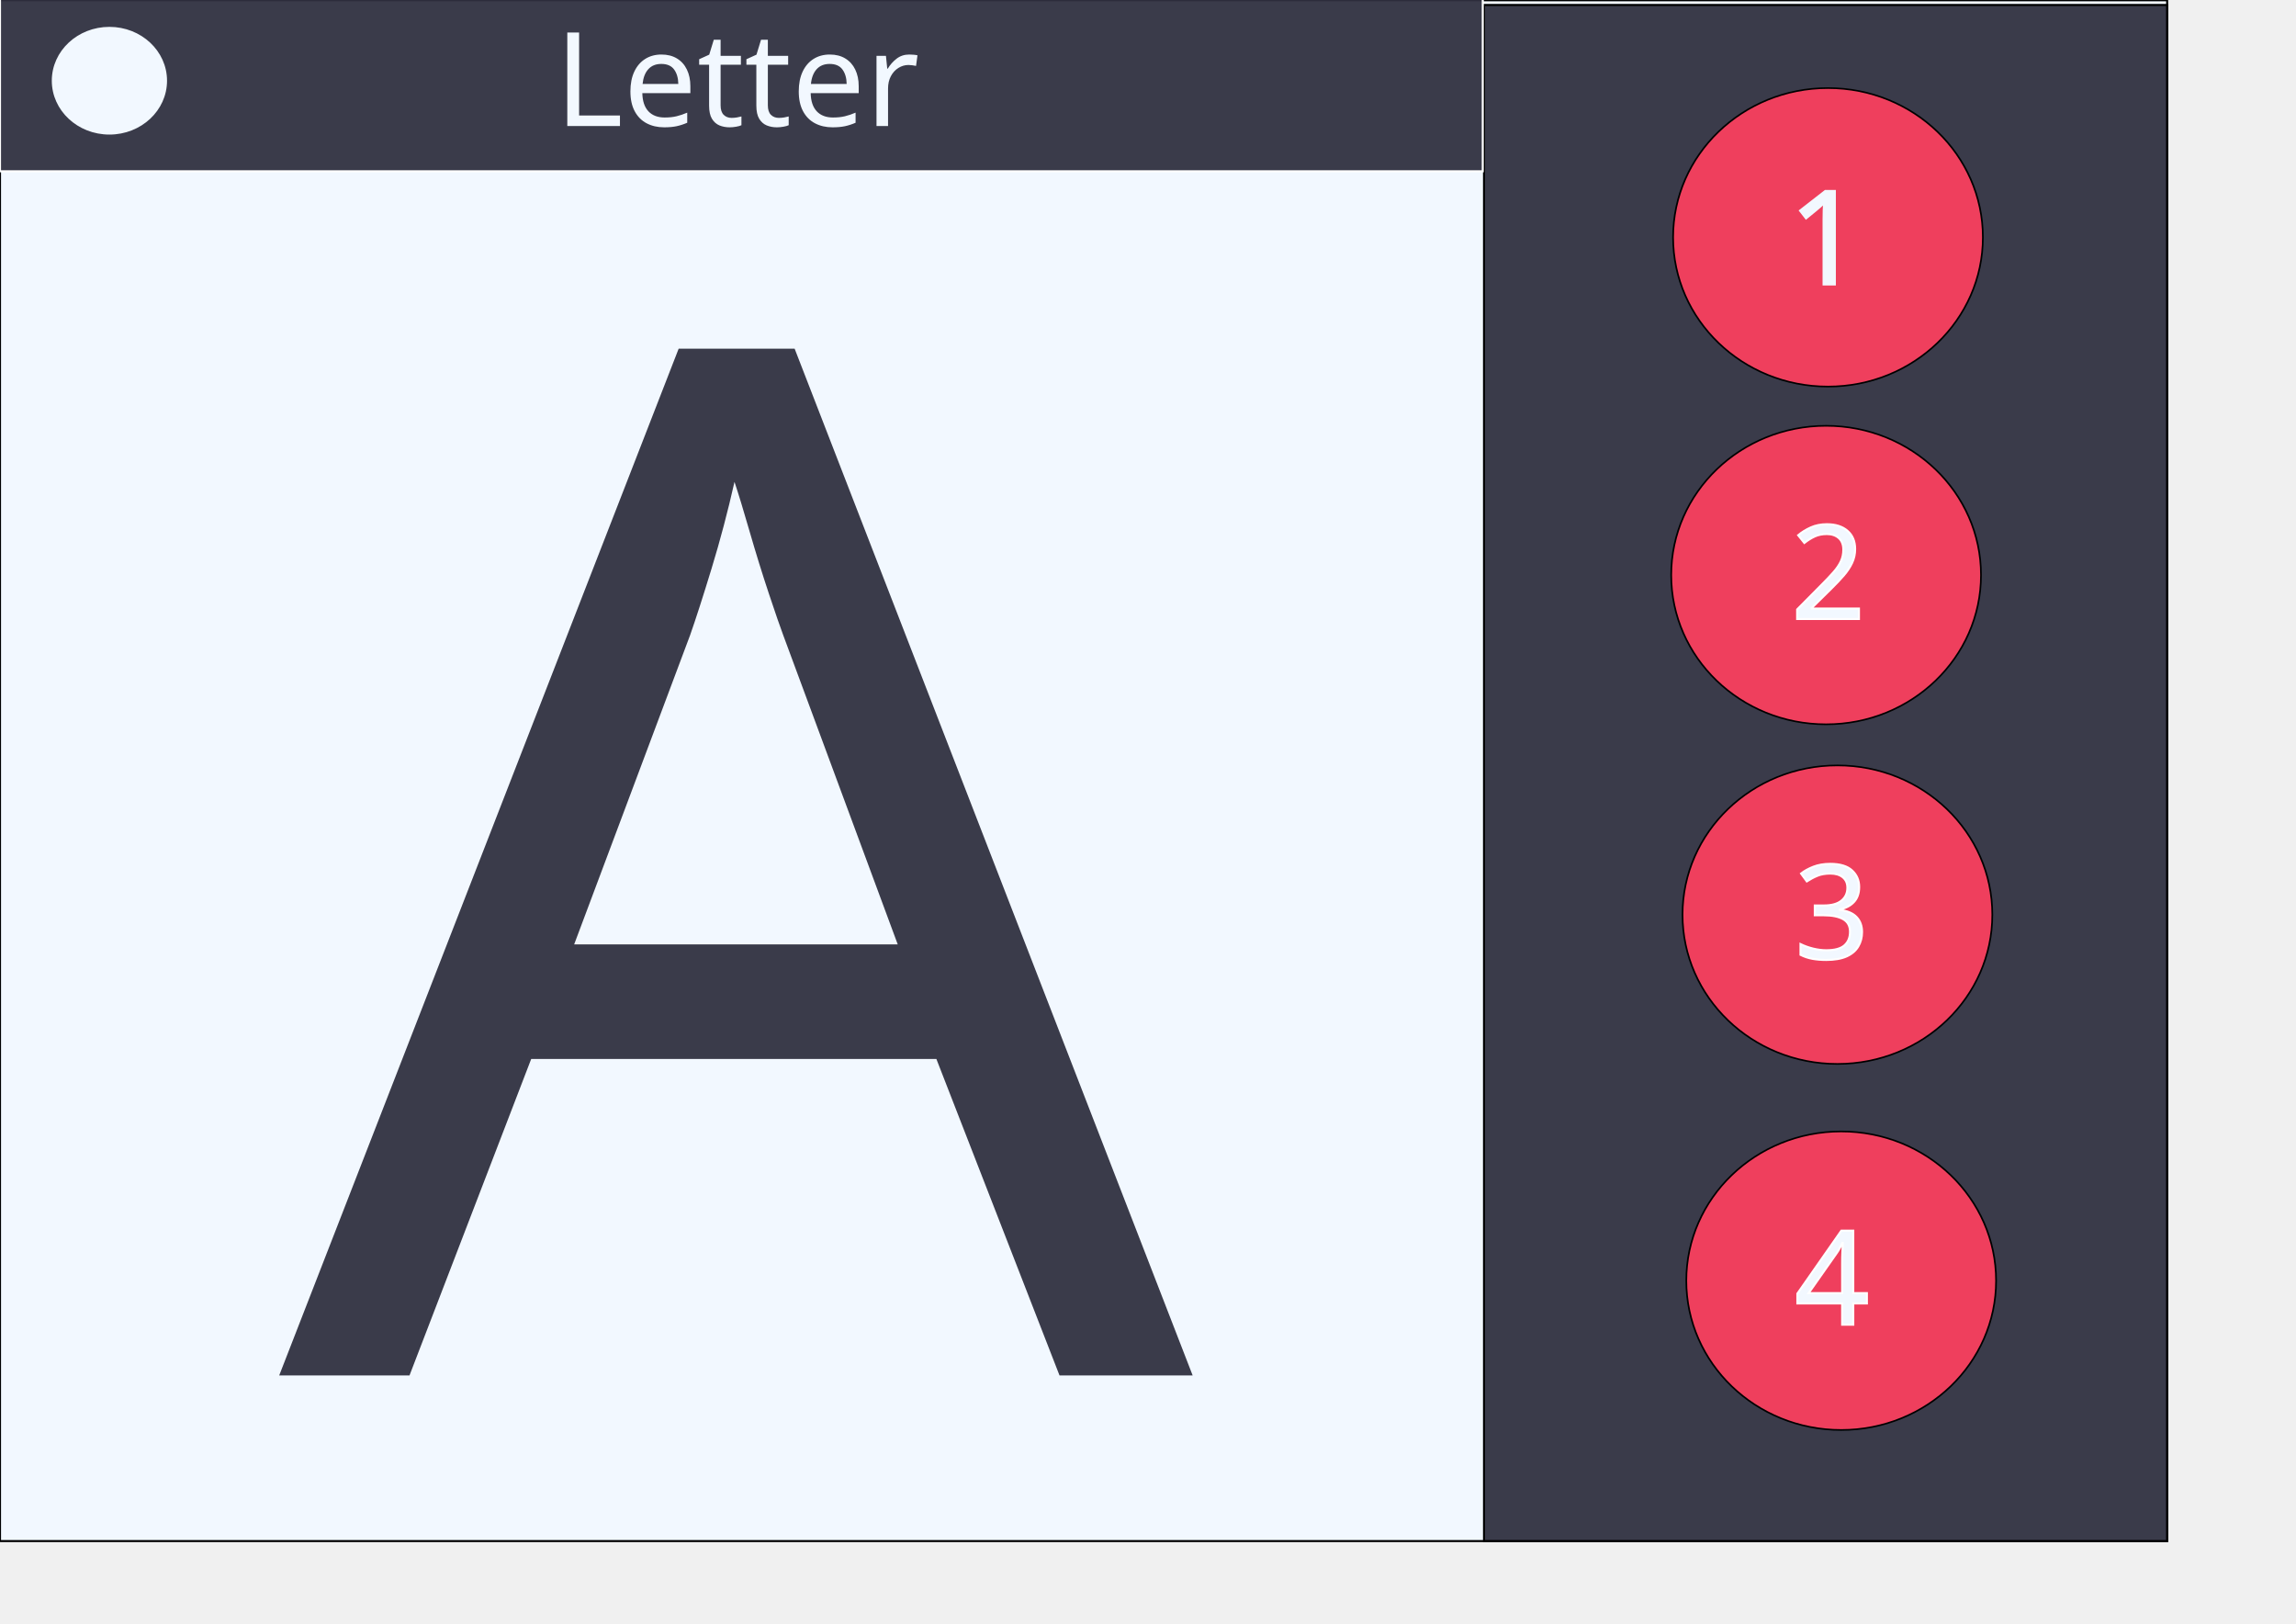
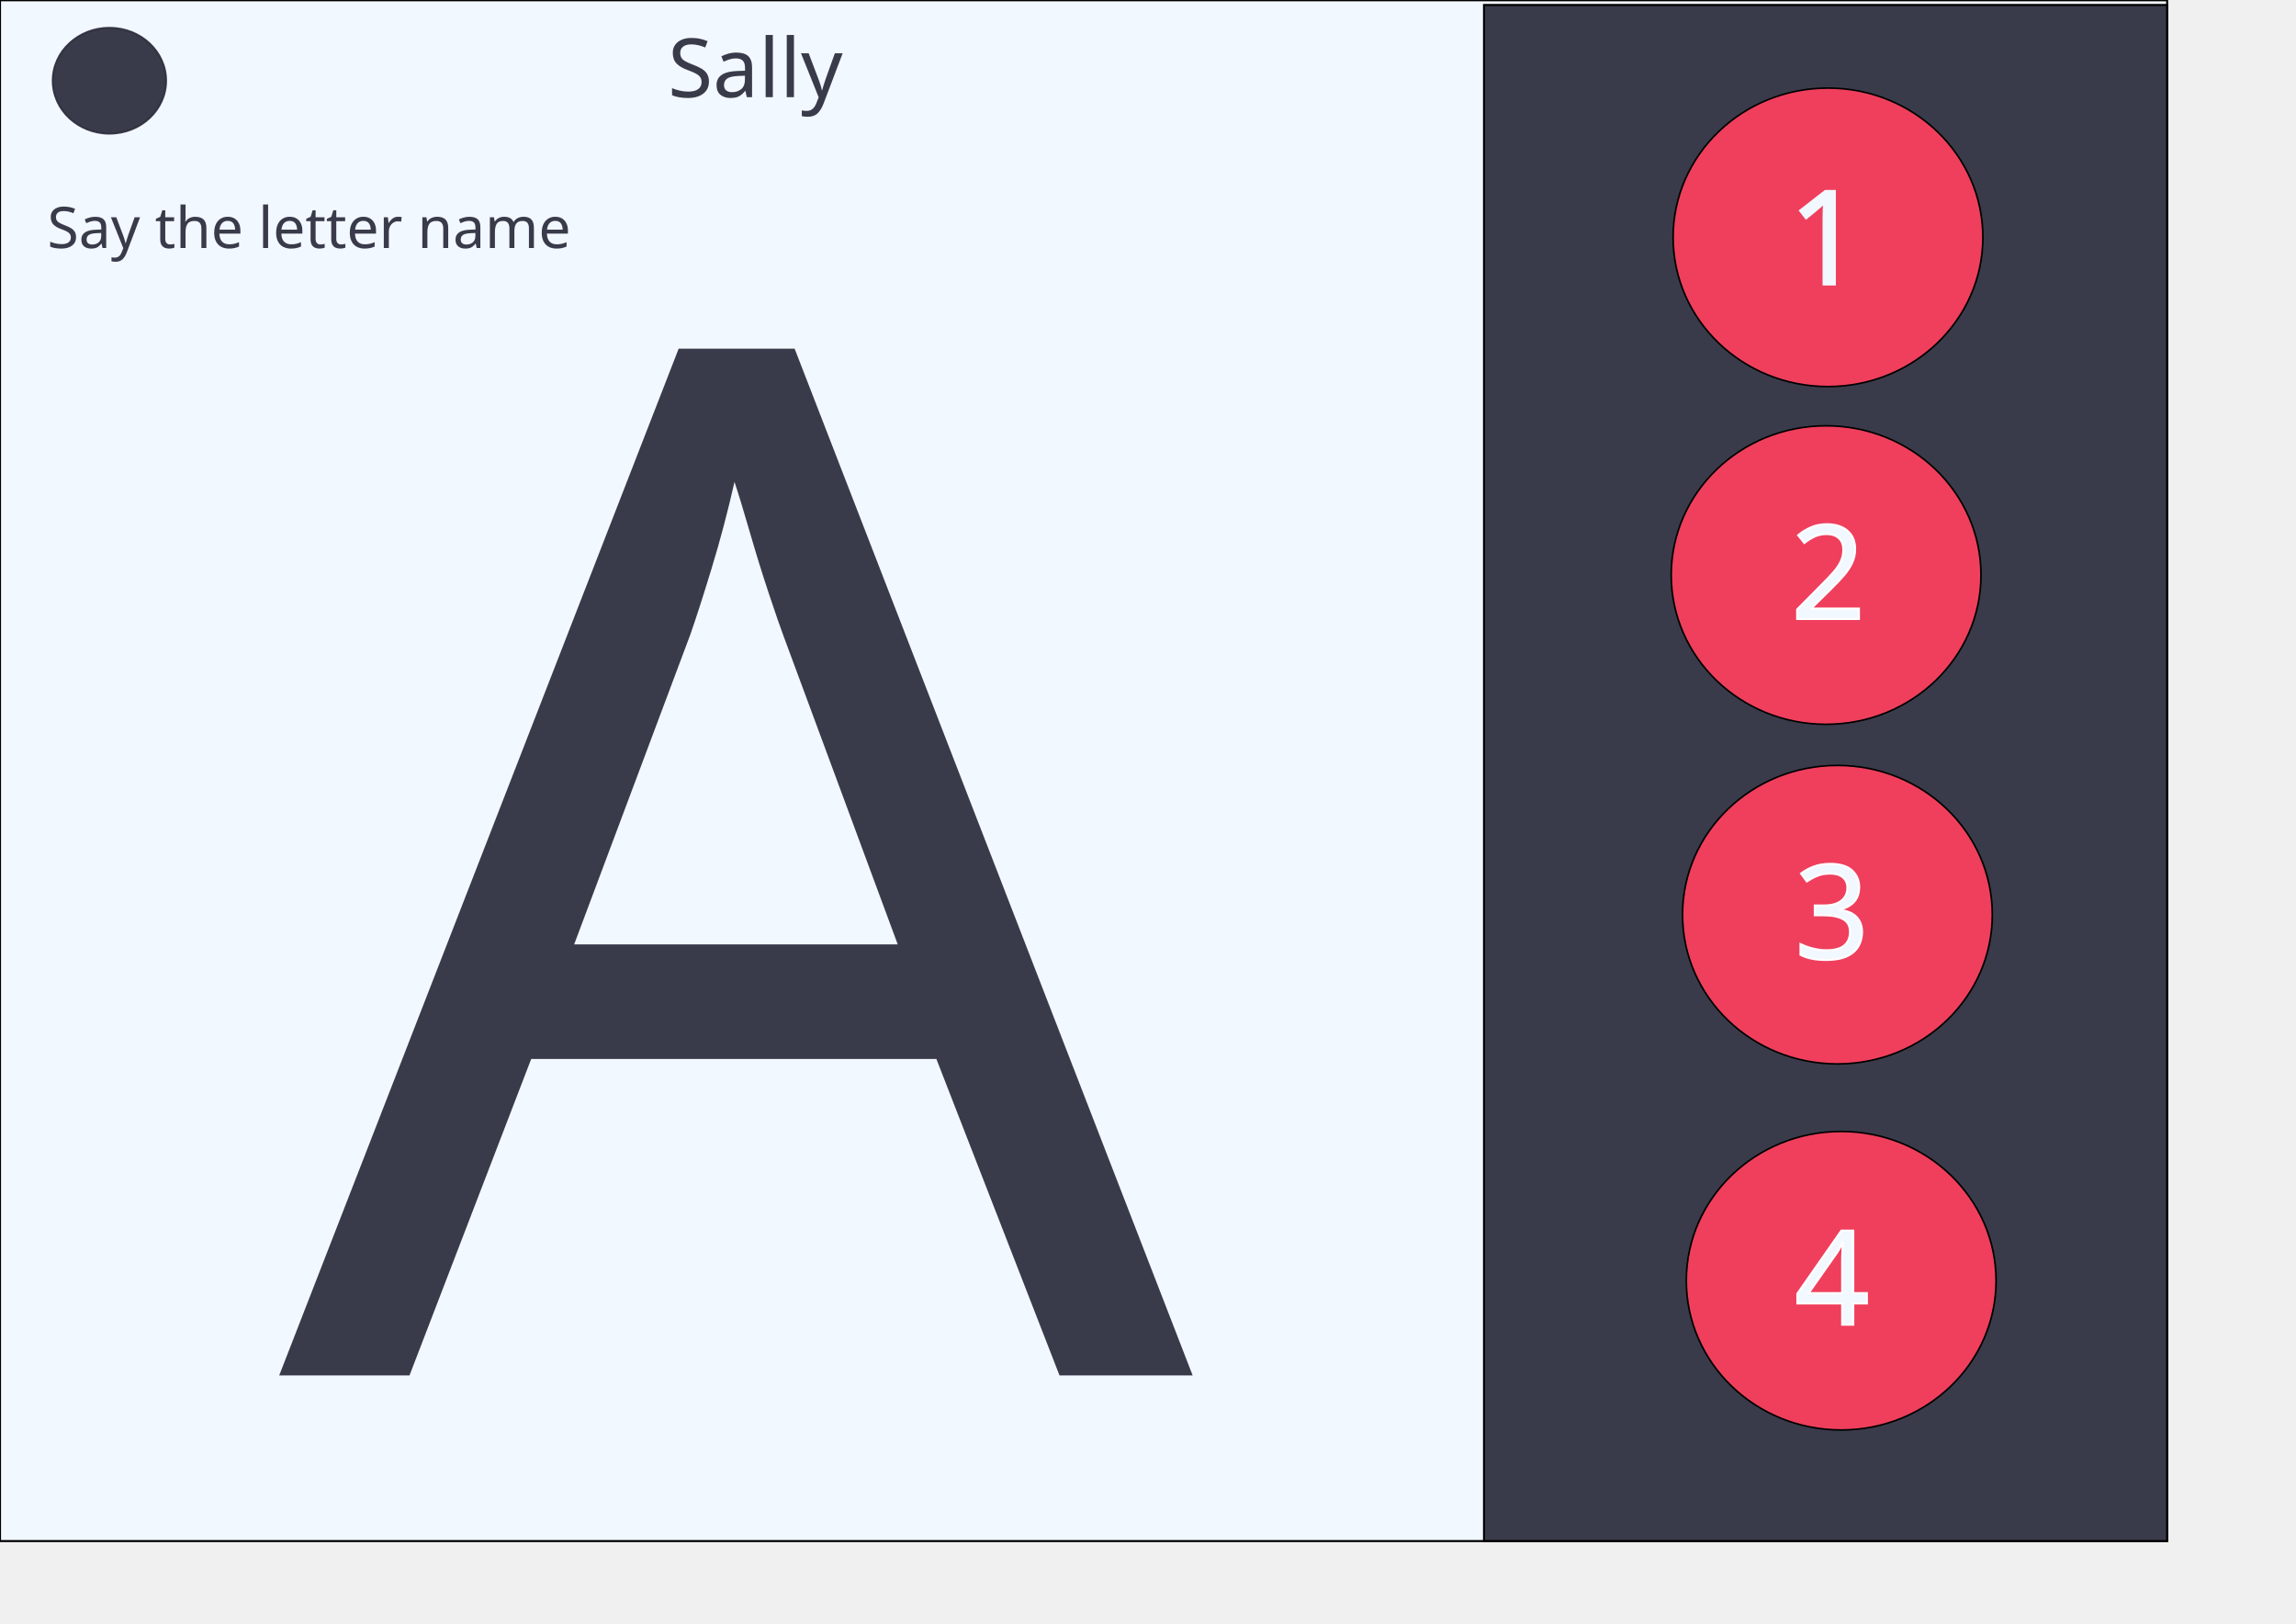
<svg xmlns="http://www.w3.org/2000/svg" width="297mm" height="210mm" id="svg4183" version="1.1">
  <defs id="defs4185" />
  <g id="layer1">
    <rect style="fill:#f2f8ff;fill-opacity:1;stroke:#000000;stroke-opacity:1" id="rect4211" width="1059.521" height="753.181" x="0" y="0.126" />
    <rect style="fill:#2f2f3f;fill-opacity:0.941;stroke:#000000;stroke-opacity:1" id="rect4721" width="333.98" height="750.878" x="725.542" y="2.43" />
    <path transform="matrix(0.8129443,0,0,0.7910738,164.174,-352.9692)" style="fill:#fa405f;fill-opacity:0.941;stroke:#000000;stroke-opacity:1" id="path4723-1" d="m 990.549,592.837 a 93.152,92.23 0 1 1 -186.304,0 93.152,92.23 0 1 1 186.304,0 z" />
    <path transform="matrix(0.8129443,0,0,0.7910738,163.2517,-187.8777)" style="fill:#fa405f;fill-opacity:0.941;stroke:#000000;stroke-opacity:1" id="path4723-1-5" d="m 990.549,592.837 a 93.152,92.23 0 1 1 -186.304,0 93.152,92.23 0 1 1 186.304,0 z" />
    <path transform="matrix(0.8129443,0,0,0.7910738,168.7854,-21.86389)" style="fill:#fa405f;fill-opacity:0.941;stroke:#000000;stroke-opacity:1" id="path4723-1-6" d="m 990.549,592.837 a 93.152,92.23 0 1 1 -186.304,0 93.152,92.23 0 1 1 186.304,0 z" />
    <path transform="matrix(0.8129443,0,0,0.7910738,170.6301,157.0621)" style="fill:#fa405f;fill-opacity:0.941;stroke:#000000;stroke-opacity:1" id="path4723-1-0" d="m 990.549,592.837 a 93.152,92.23 0 1 1 -186.304,0 93.152,92.23 0 1 1 186.304,0 z" />
    <text xml:space="preserve" style="font-size:64px;font-style:normal;font-weight:normal;line-height:125%;letter-spacing:0px;word-spacing:0px;fill:#f2f8ff;fill-opacity:1;stroke:#f2f8ff;stroke-opacity:1;font-family:Sans" x="874.339" y="139.066" id="text4782">
      <tspan id="tspan4784" x="874.339" y="139.066">1</tspan>
    </text>
    <text xml:space="preserve" style="font-size:64px;font-style:normal;font-weight:normal;line-height:125%;letter-spacing:0px;word-spacing:0px;fill:#f2f8ff;fill-opacity:1;stroke:#ffffff;stroke-opacity:1;font-family:Sans" x="875.553" y="302.584" id="text4782-5">
      <tspan id="tspan4784-9" x="875.553" y="302.584">2</tspan>
    </text>
    <text xml:space="preserve" style="font-size:64px;font-style:normal;font-weight:normal;line-height:125%;letter-spacing:0px;word-spacing:0px;fill:#f2f8ff;fill-opacity:1;stroke:#ffffff;stroke-opacity:1;font-family:Sans" x="877.397" y="468.598" id="text4782-5-8">
      <tspan id="tspan4784-9-5" x="877.397" y="468.598">3</tspan>
    </text>
    <text xml:space="preserve" style="font-size:64px;font-style:normal;font-weight:normal;line-height:125%;letter-spacing:0px;word-spacing:0px;fill:#f2f8ff;fill-opacity:1;stroke:#ffffff;stroke-opacity:1;font-family:Sans" x="877.397" y="647.524" id="text4782-5-9">
      <tspan id="tspan4784-9-7" x="877.397" y="647.524">4</tspan>
    </text>
    <text xml:space="preserve" style="font-size:700px;font-style:normal;font-weight:normal;line-height:125%;letter-spacing:0px;word-spacing:0px;fill:#2f2f3f;fill-opacity:0.941;stroke:none;font-family:Sans" x="136.5" y="672.351" id="text4837">
      <tspan id="tspan4839" x="136.5" y="672.351">A</tspan>
    </text>
-     <rect style="fill:#2f2f3f;fill-opacity:0.941;stroke:#ffffff;stroke-opacity:1" id="rect4841" width="724.927" height="84.851" x="0" y="-1.123" />
-     <text xml:space="preserve" style="font-size:64px;font-style:normal;font-weight:normal;line-height:125%;letter-spacing:0px;word-spacing:0px;fill:#f2f8ff;fill-opacity:1;stroke:none;font-family:Sans" x="271.156" y="61.593" id="text4843">
-       <tspan id="tspan4845" x="271.156" y="61.593">Letter</tspan>
+     <path style="fill:#2f2f3f;fill-opacity:0.941;stroke:#2f2f3f;stroke-opacity:0.941" id="path4847" d="m 101.453,43.147 a 27.669,25.824 0 1 1 -55.338,0 27.669,25.824 0 1 1 55.338,0 z" transform="translate(-20.29057,-3.689195)" />
+     <text xml:space="preserve" style="font-size:28px;font-style:normal;font-weight:normal;line-height:125%;letter-spacing:0px;word-spacing:0px;fill:#2f2f3f;fill-opacity:0.941;stroke:none;font-family:Sans" x="23.117" y="121.232" id="text3770">
+       <tspan id="tspan3772" x="23.117" y="121.232">Say the letter name</tspan>
    </text>
-     <path style="fill:#f2f8ff;fill-opacity:1;stroke:#f2f8ff;stroke-opacity:1" id="path4847" d="m 101.453,43.147 a 27.669,25.824 0 1 1 -55.338,0 27.669,25.824 0 1 1 55.338,0 z" transform="translate(-20.29057,-3.689195)" />
+     <text xml:space="preserve" style="font-size:40px;font-style:normal;font-weight:normal;line-height:125%;letter-spacing:0px;word-spacing:0px;fill:#2f2f3f;fill-opacity:0.941;stroke:none;font-family:Sans" x="326.519" y="47.494" id="text3770-4">
+       <tspan id="tspan3772-3" x="326.519" y="47.494">Sally</tspan>
+     </text>
  </g>
</svg>
